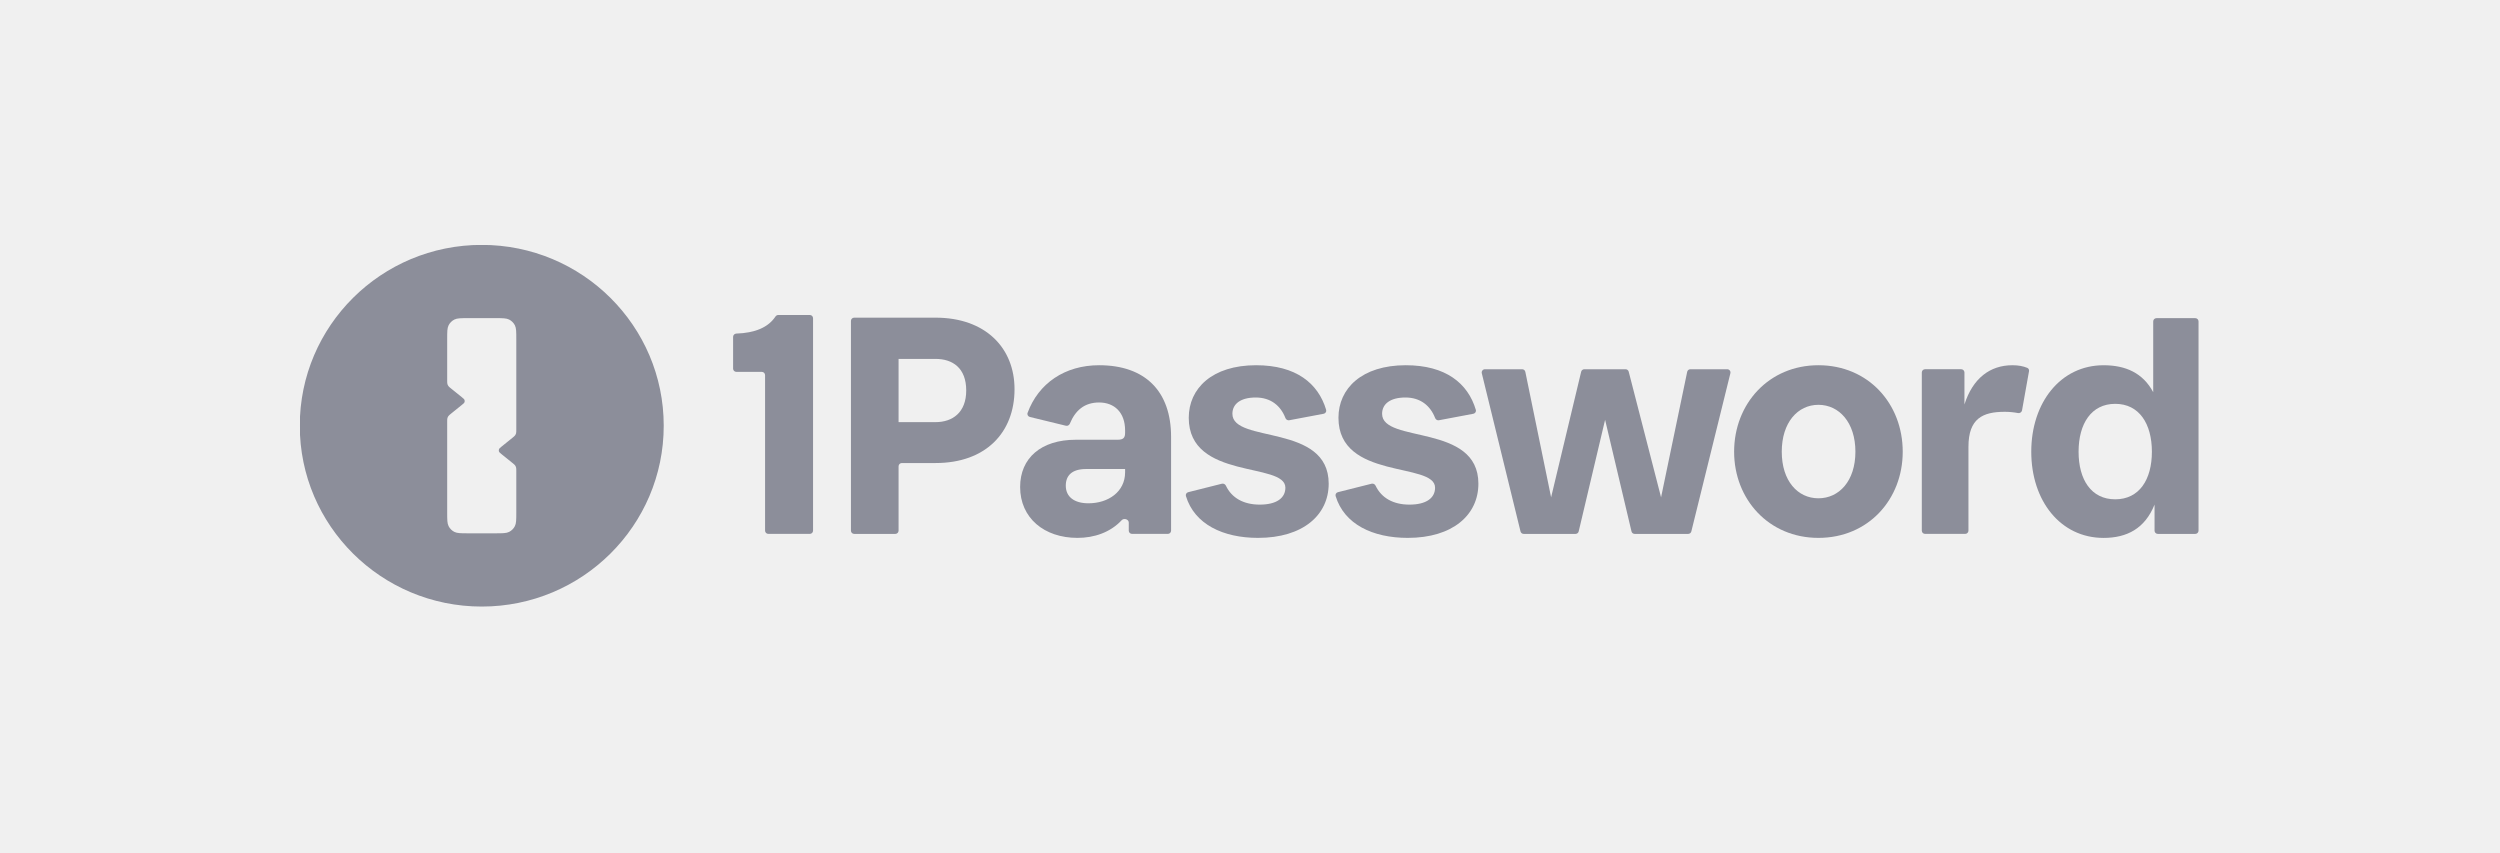
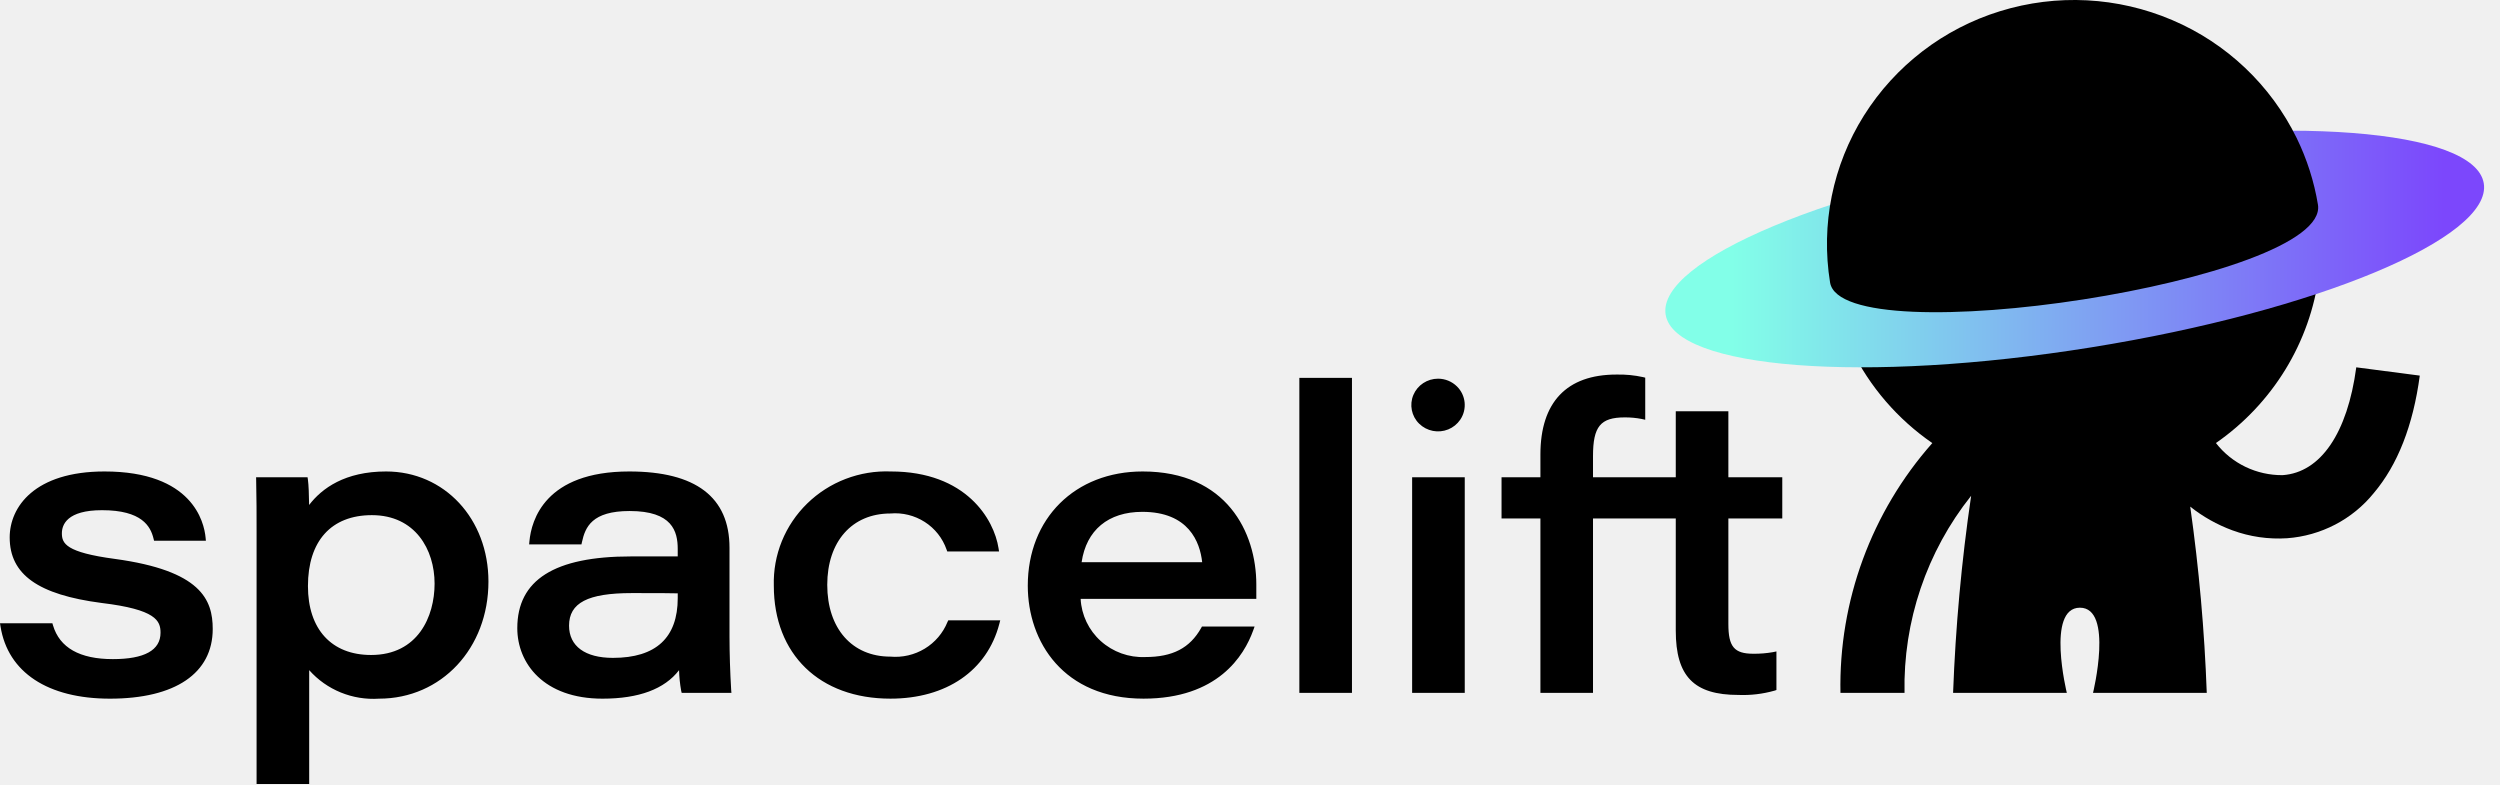
- <svg xmlns="http://www.w3.org/2000/svg" width="176" height="60" viewBox="0 0 176 60" fill="none">
-   <g clip-path="url(#clip0_2314_12063)">
-     <g clip-path="url(#clip1_2314_12063)">
-       <mask id="mask0_2314_12063" style="mask-type:luminance" maskUnits="userSpaceOnUse" x="21" y="17" width="134" height="26">
-         <path d="M154.897 17.24H21.104V42.761H154.897V17.24Z" fill="white" />
-       </mask>
-       <g mask="url(#mask0_2314_12063)">
-         <path fill-rule="evenodd" clip-rule="evenodd" d="M46.726 29.971C46.726 22.94 40.99 17.24 33.915 17.24C26.84 17.24 21.104 22.94 21.104 29.971C21.104 37.002 26.84 42.702 33.915 42.702C40.99 42.702 46.726 37.002 46.726 29.971ZM31.583 22.898C31.482 23.095 31.482 23.352 31.482 23.866V26.781C31.482 26.909 31.482 26.974 31.498 27.033C31.513 27.086 31.537 27.135 31.569 27.18C31.605 27.23 31.655 27.27 31.755 27.351L32.497 27.95C32.618 28.048 32.679 28.096 32.701 28.155C32.72 28.207 32.72 28.264 32.701 28.315C32.679 28.374 32.618 28.423 32.497 28.52L31.755 29.119C31.655 29.2 31.605 29.241 31.569 29.291C31.537 29.335 31.513 29.385 31.498 29.437C31.482 29.497 31.482 29.561 31.482 29.689V36.076C31.482 36.59 31.482 36.847 31.583 37.043C31.672 37.216 31.813 37.357 31.987 37.445C32.184 37.545 32.443 37.545 32.961 37.545H34.869C35.386 37.545 35.645 37.545 35.843 37.445C36.016 37.357 36.158 37.216 36.246 37.043C36.347 36.847 36.347 36.59 36.347 36.076V33.161C36.347 33.032 36.347 32.968 36.331 32.909C36.316 32.856 36.293 32.806 36.261 32.762C36.224 32.712 36.174 32.672 36.074 32.591L35.332 31.992C35.211 31.894 35.151 31.845 35.129 31.787C35.109 31.735 35.109 31.678 35.129 31.627C35.151 31.568 35.211 31.519 35.332 31.422L36.074 30.823C36.174 30.741 36.224 30.701 36.261 30.651C36.293 30.607 36.316 30.557 36.331 30.504C36.347 30.445 36.347 30.381 36.347 30.252V23.866C36.347 23.352 36.347 23.095 36.246 22.898C36.158 22.726 36.016 22.585 35.843 22.497C35.645 22.397 35.386 22.397 34.869 22.397H32.961C32.443 22.397 32.184 22.397 31.987 22.497C31.813 22.585 31.672 22.726 31.583 22.898Z" fill="#8C8E9A" />
-         <path d="M57.01 37.586C57.137 37.586 57.239 37.484 57.239 37.358V22.404C57.239 22.277 57.137 22.175 57.01 22.175H54.792C54.71 22.175 54.635 22.22 54.589 22.288C54.081 23.056 53.136 23.443 51.84 23.483C51.713 23.487 51.61 23.589 51.61 23.715V25.952C51.61 26.078 51.712 26.18 51.839 26.18H53.632C53.759 26.18 53.861 26.282 53.861 26.409V37.358C53.861 37.484 53.964 37.586 54.091 37.586H57.01Z" fill="#8C8E9A" />
-         <path d="M65.864 25.267C67.06 25.267 68.022 25.9 68.022 27.492C68.022 29.038 67.06 29.718 65.864 29.718H63.26V25.267H65.864ZM65.864 32.598C69.382 32.598 71.423 30.467 71.423 27.399C71.423 24.495 69.382 22.363 65.864 22.363H60.135C60.008 22.363 59.906 22.465 59.906 22.592V37.358C59.906 37.485 60.008 37.587 60.135 37.587H63.03C63.157 37.587 63.26 37.485 63.26 37.358V32.827C63.26 32.7 63.363 32.598 63.49 32.598H65.864Z" fill="#8C8E9A" />
-         <path d="M76.626 35.432C75.641 35.432 75.031 34.987 75.031 34.19C75.031 33.488 75.453 33.019 76.462 33.019H79.207V33.253C79.207 34.612 78.034 35.432 76.626 35.432ZM79.465 37.358C79.465 37.484 79.568 37.586 79.695 37.586H82.214C82.341 37.586 82.444 37.484 82.444 37.358V30.747C82.444 27.562 80.638 25.712 77.377 25.712C74.956 25.712 73.103 26.997 72.343 29.064C72.297 29.188 72.373 29.322 72.502 29.354L75.04 29.972C75.155 30 75.272 29.937 75.316 29.828C75.702 28.891 76.344 28.335 77.377 28.335C78.456 28.335 79.207 29.038 79.207 30.302V30.466C79.207 30.818 79.089 30.958 78.667 30.958H75.735C73.295 30.958 71.817 32.246 71.817 34.284C71.817 36.462 73.506 37.867 75.852 37.867C77.032 37.867 78.167 37.482 78.966 36.623C79.123 36.454 79.465 36.557 79.465 36.787V37.358Z" fill="#8C8E9A" />
-         <path d="M88.685 35.525C87.545 35.525 86.712 35.055 86.302 34.19C86.252 34.086 86.136 34.025 86.023 34.053L83.65 34.65C83.528 34.681 83.453 34.804 83.489 34.924C84.09 36.907 86.099 37.867 88.567 37.867C91.734 37.867 93.54 36.251 93.54 34.05C93.54 29.787 86.761 31.239 86.761 29.131C86.761 28.429 87.347 27.984 88.403 27.984C89.454 27.984 90.157 28.555 90.494 29.43C90.536 29.539 90.648 29.607 90.763 29.585L93.185 29.129C93.314 29.105 93.397 28.977 93.36 28.852C92.804 26.987 91.243 25.712 88.427 25.712C85.33 25.712 83.688 27.351 83.688 29.412C83.688 33.816 90.491 32.504 90.491 34.331C90.491 35.057 89.881 35.525 88.685 35.525Z" fill="#8C8E9A" />
-         <path d="M99.223 35.525C98.083 35.525 97.251 35.055 96.84 34.19C96.79 34.086 96.675 34.025 96.561 34.053L94.189 34.65C94.067 34.681 93.992 34.804 94.028 34.924C94.629 36.907 96.638 37.867 99.106 37.867C102.273 37.867 104.079 36.251 104.079 34.05C104.079 29.787 97.3 31.239 97.3 29.131C97.3 28.429 97.886 27.984 98.942 27.984C99.992 27.984 100.696 28.555 101.033 29.43C101.075 29.539 101.187 29.607 101.302 29.585L103.723 29.129C103.853 29.105 103.936 28.977 103.898 28.852C103.343 26.987 101.782 25.712 98.965 25.712C95.869 25.712 94.227 27.351 94.227 29.412C94.227 33.816 101.029 32.504 101.029 34.331C101.029 35.057 100.419 35.525 99.223 35.525Z" fill="#8C8E9A" />
-         <path d="M107.044 37.413C107.07 37.515 107.162 37.587 107.268 37.587H110.916C111.023 37.587 111.116 37.515 111.14 37.411L112.999 29.554L114.857 37.411C114.881 37.515 114.974 37.587 115.081 37.587H118.847C118.953 37.587 119.045 37.516 119.07 37.413L121.819 26.277C121.855 26.133 121.745 25.994 121.596 25.994H119.003C118.894 25.994 118.8 26.07 118.778 26.176L116.939 35.011L114.661 26.166C114.635 26.065 114.544 25.994 114.439 25.994H111.538C111.432 25.994 111.339 26.067 111.314 26.17L109.198 35.011L107.383 26.177C107.361 26.07 107.267 25.994 107.158 25.994H104.541C104.392 25.994 104.283 26.133 104.318 26.276L107.044 37.413Z" fill="#8C8E9A" />
-         <path d="M128.017 37.867C131.535 37.867 133.952 35.151 133.952 31.801C133.952 28.429 131.535 25.712 128.017 25.712C124.522 25.712 122.082 28.429 122.082 31.801C122.082 35.151 124.522 37.867 128.017 37.867ZM128.017 35.08C126.562 35.08 125.436 33.862 125.436 31.801C125.436 29.74 126.562 28.499 128.017 28.499C129.471 28.499 130.621 29.74 130.621 31.801C130.621 33.862 129.471 35.08 128.017 35.08Z" fill="#8C8E9A" />
-         <path d="M138.579 31.45C138.579 29.459 139.587 28.991 141.136 28.991C141.432 28.991 141.758 29.02 142.068 29.079C142.199 29.104 142.328 29.02 142.351 28.89L142.843 26.132C142.86 26.035 142.813 25.937 142.722 25.898C142.44 25.779 142.091 25.712 141.675 25.712C140.103 25.712 138.884 26.625 138.297 28.476V26.221C138.297 26.095 138.194 25.993 138.067 25.993H135.524C135.397 25.993 135.295 26.095 135.295 26.221V37.358C135.295 37.484 135.397 37.586 135.524 37.586H138.349C138.476 37.586 138.579 37.484 138.579 37.358V31.45Z" fill="#8C8E9A" />
-         <path d="M148.912 35.152C147.223 35.152 146.332 33.77 146.332 31.802C146.332 29.835 147.223 28.43 148.912 28.43C150.601 28.43 151.493 29.835 151.493 31.802C151.493 33.77 150.601 35.152 148.912 35.152ZM151.68 37.359C151.68 37.485 151.783 37.587 151.91 37.587H154.547C154.674 37.587 154.777 37.485 154.777 37.359V22.626C154.777 22.5 154.674 22.398 154.547 22.398H151.816C151.689 22.398 151.586 22.5 151.586 22.626V27.61C150.859 26.252 149.639 25.713 148.091 25.713C145.065 25.713 143.001 28.336 143.001 31.802C143.001 35.269 145.065 37.869 148.091 37.869C149.733 37.869 151 37.213 151.68 35.526V37.359Z" fill="#8C8E9A" />
-       </g>
-     </g>
-   </g>
+ <svg xmlns="http://www.w3.org/2000/svg" viewBox="0 0 169 53" fill="currentColor" alt="Spacelift logo" class="Navigation_logo__qgqmL">
+   <path d="M159.284 24.832c-.596 4.453-2.41 7.11-4.979 7.288a5.679 5.679 0 0 1-2.513-.561 5.61 5.61 0 0 1-1.995-1.61 16.616 16.616 0 0 0 4.697-4.972 16.386 16.386 0 0 0 2.272-6.416 125.86 125.86 0 0 1-31.614 5.044 16.541 16.541 0 0 0 5.473 6.347 24.741 24.741 0 0 0-6.21 16.887h4.331a20.704 20.704 0 0 1 4.503-13.324 123.155 123.155 0 0 0-1.22 13.324h7.688s-1.41-5.754.886-5.759c2.295.005.885 5.76.885 5.76h7.689a120.955 120.955 0 0 0-1.118-12.592c.855.68 1.816 1.22 2.845 1.6a9.019 9.019 0 0 0 3.706.537 8.368 8.368 0 0 0 3.247-.922 8.273 8.273 0 0 0 2.605-2.125c1.617-1.907 2.665-4.58 3.115-7.947l-4.293-.56Z" />
+   <path d="M141.347 23.485c15.272-2.453 27.161-7.42 26.556-11.093-.606-3.674-13.477-4.664-28.749-2.212-15.272 2.452-27.161 7.419-26.556 11.092.606 3.674 13.477 4.665 28.749 2.213Z" fill="url(#logo-saturn-head_svg__a)" />
+   <path d="M7.77 37.783c-3.317-.442-3.587-1.046-3.587-1.732 0-.583.353-1.562 2.713-1.562 2.7 0 3.28 1.093 3.481 1.915l.037.148h3.504l-.02-.212c-.1-1.049-.885-4.469-6.833-4.469-4.731 0-6.41 2.402-6.41 4.46 0 2.503 1.916 3.87 6.217 4.43 3.676.442 3.98 1.202 3.98 2.01 0 1.184-1.084 1.785-3.222 1.785-2.24 0-3.6-.769-4.048-2.285l-.041-.14H0l.036.224c.499 3.098 3.195 4.875 7.397 4.875 4.414 0 6.947-1.717 6.947-4.71 0-1.991-.8-3.943-6.61-4.737ZM26.1 31.871c-2.778 0-4.338 1.135-5.204 2.266-.008-.684-.033-1.375-.081-1.709l-.024-.166h-3.479l.005.198c.028 1.169.028 2.366.028 3.536V53h3.556v-7.698a5.756 5.756 0 0 0 2.131 1.508 5.826 5.826 0 0 0 2.587.42c4.219 0 7.4-3.404 7.4-7.916 0-4.243-2.975-7.443-6.919-7.443Zm3.278 7.582c0 2.225-1.125 4.824-4.294 4.824-2.672 0-4.267-1.741-4.267-4.657 0-3.048 1.576-4.796 4.323-4.796 2.928 0 4.238 2.325 4.238 4.629ZM49.314 43.02v-5.993c0-3.42-2.28-5.156-6.777-5.156-5.698 0-6.617 3.302-6.748 4.72l-.02.212h3.537l.033-.153c.223-1.019.673-2.105 3.227-2.105 2.88 0 3.248 1.371 3.248 2.566v.503H42.65c-5.168 0-7.681 1.587-7.681 4.85 0 2.372 1.78 4.766 5.76 4.766 2.458 0 4.194-.648 5.175-1.926.013.465.06.928.142 1.385l.036.15h3.363l-.018-.21a62.81 62.81 0 0 1-.113-3.608Zm-10.846-.724c0-1.544 1.268-2.203 4.239-2.203 1.68 0 2.633 0 3.108.017v.318c0 2.684-1.474 4.044-4.38 4.044-1.885 0-2.967-.793-2.967-2.176ZM64.05 42.047a3.759 3.759 0 0 1-1.538 1.802c-.695.422-1.51.61-2.323.539-2.592 0-4.267-1.904-4.267-4.852 0-2.93 1.675-4.824 4.267-4.824a3.712 3.712 0 0 1 2.325.573 3.634 3.634 0 0 1 1.474 1.866l.047.126h3.5l-.035-.224c-.3-1.925-2.172-5.182-7.283-5.182a7.704 7.704 0 0 0-3.054.504 7.625 7.625 0 0 0-2.597 1.663 7.507 7.507 0 0 0-1.713 2.545 7.428 7.428 0 0 0-.543 3.009c0 4.64 3.093 7.637 7.88 7.637 3.784 0 6.537-1.889 7.363-5.052l.063-.242h-3.513l-.053.112ZM77.245 31.871c-4.573 0-7.767 3.175-7.767 7.721 0 3.802 2.42 7.637 7.824 7.637 5.01 0 6.796-2.893 7.415-4.617l.094-.259h-3.559l-.055.1c-.765 1.358-1.93 1.963-3.782 1.963a4.231 4.231 0 0 1-3.002-1.08 4.122 4.122 0 0 1-1.362-2.853h11.876v-.974c0-3.523-2.013-7.638-7.682-7.638Zm-.028 2.73c3.146 0 3.9 2.043 4.05 3.404h-8.15c.317-2.167 1.8-3.404 4.1-3.404ZM91.393 25.543h-3.557v21.296h3.557V25.543ZM97.212 25.599c-.357 0-.706.104-1.003.3a1.787 1.787 0 0 0-.665.8 1.762 1.762 0 0 0 .391 1.942 1.827 1.827 0 0 0 1.968.386 1.8 1.8 0 0 0 .81-.656 1.766 1.766 0 0 0-.224-2.25 1.82 1.82 0 0 0-1.277-.522ZM99.018 32.262H95.46v14.577h3.557V32.262ZM120.482 35.046v-2.785h-3.644v-4.46h-3.556v4.46h-5.595v-1.423c0-2.01.502-2.622 2.149-2.622.383-.002.766.033 1.142.106l.24.055v-2.846l-.145-.038a7.542 7.542 0 0 0-1.802-.173c-3.362 0-5.139 1.869-5.139 5.406v1.535h-2.628v2.785h2.628v11.792h3.555V35.046h5.595v7.585c0 3.088 1.227 4.347 4.235 4.347a7.83 7.83 0 0 0 2.435-.288l.135-.045v-2.609l-.238.05a7.251 7.251 0 0 1-1.316.107c-1.3 0-1.695-.469-1.695-2.008v-7.139h3.644ZM155.254 9.328a16.612 16.612 0 0 0-8.408-7.97 16.908 16.908 0 0 0-11.641-.602 16.675 16.675 0 0 0-9.206 7.06 16.312 16.312 0 0 0-2.286 11.282c.805 4.918 33.824-.111 32.98-5.263a16.348 16.348 0 0 0-1.439-4.507Z" />
  <defs>
-     <clipPath id="clip0_2314_12063">
-       <rect width="176" height="60" fill="white" />
-     </clipPath>
-     <clipPath id="clip1_2314_12063">
-       <rect width="133.793" height="25.521" fill="white" transform="translate(21.1038 17.2402)" />
-     </clipPath>
+     <linearGradient id="logo-saturn-head_svg__a" x1="112.576" y1="16.832" x2="167.925" y2="16.832" gradientUnits="userSpaceOnUse">
+       <stop offset="0.082" stop-color="#82FFE8" />
+       <stop offset="0.951" stop-color="#7C47FC" />
+     </linearGradient>
  </defs>
</svg>
